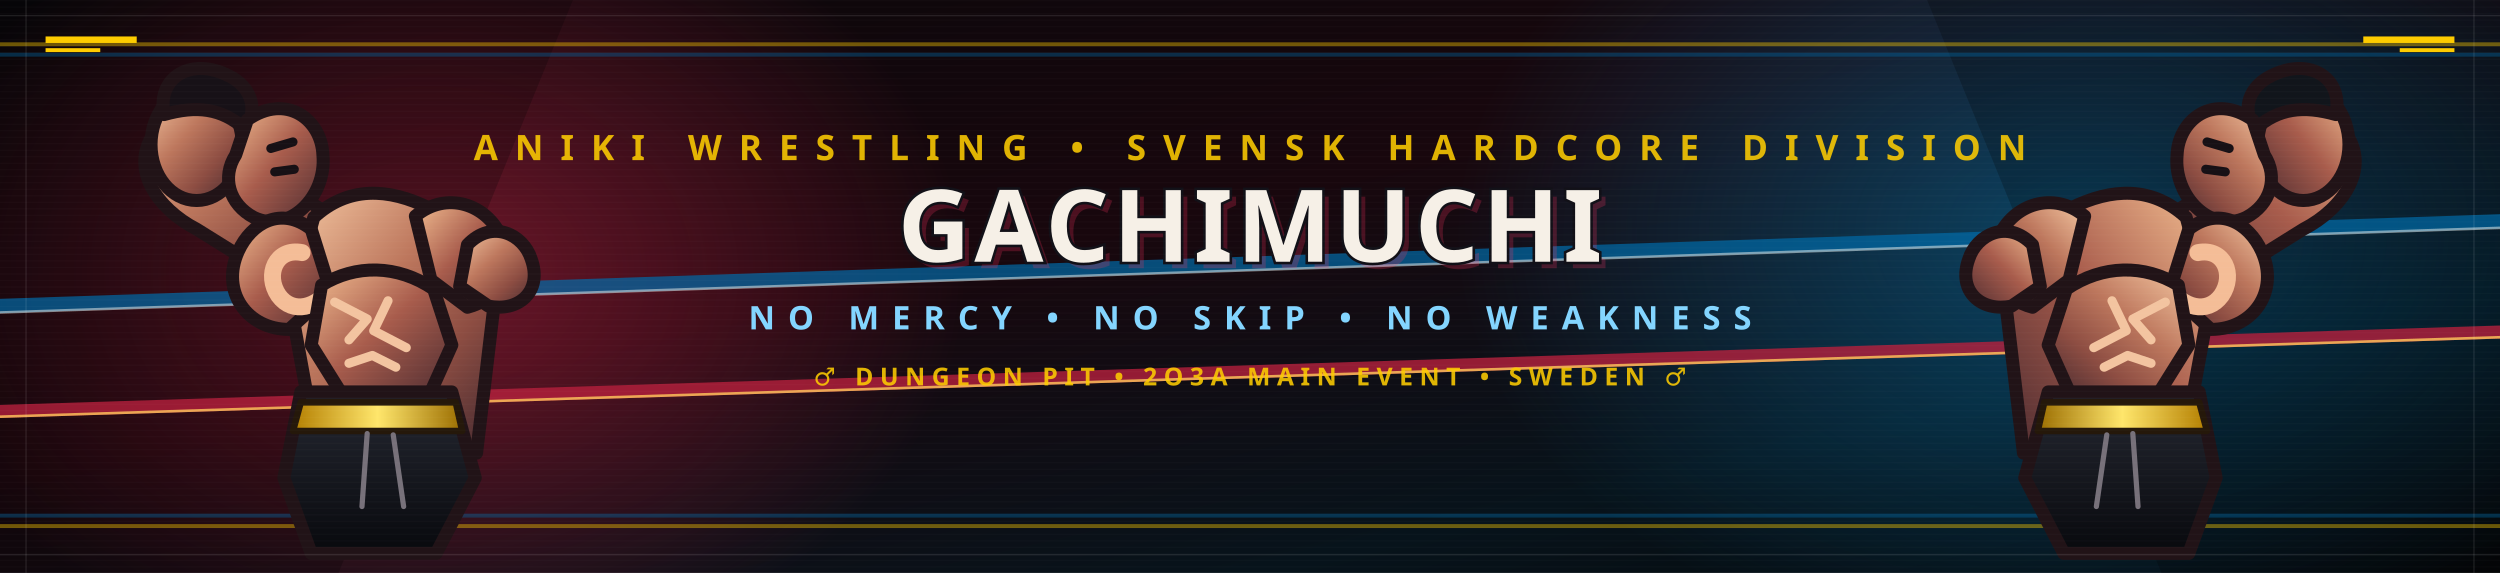
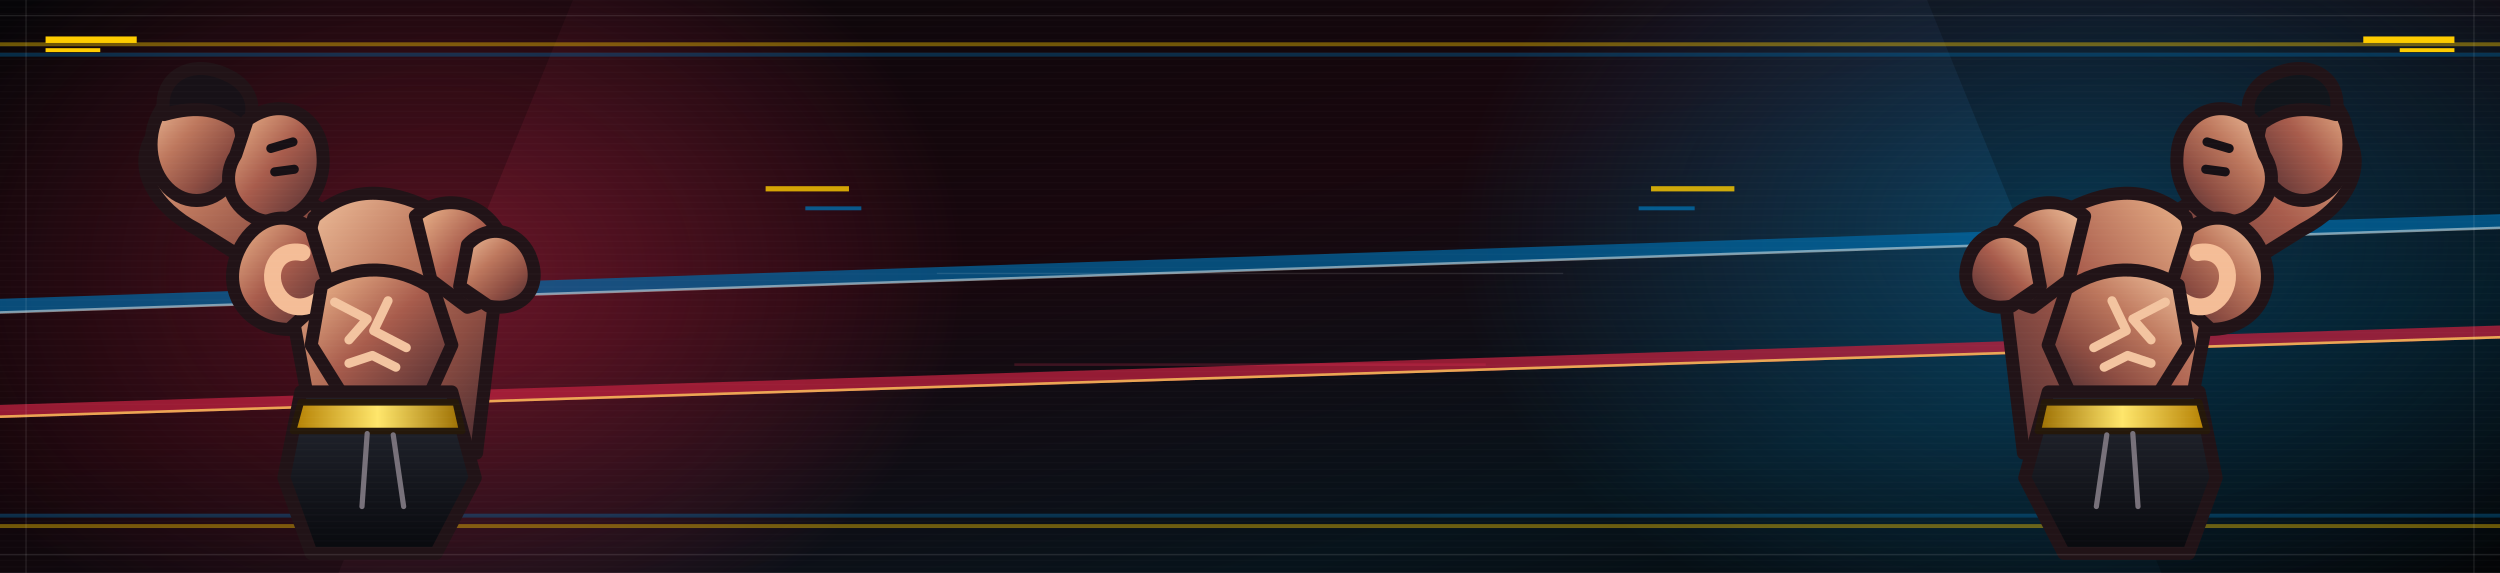
<svg xmlns="http://www.w3.org/2000/svg" viewBox="0 0 1920 440" width="1920" height="440">
  <defs>
    <linearGradient id="bg" x1="0" y1="0" x2="1" y2="1">
      <stop stop-color="#08070a" />
      <stop offset=".42" stop-color="#18070d" />
      <stop offset=".75" stop-color="#07131b" />
      <stop offset="1" stop-color="#050608" />
    </linearGradient>
    <linearGradient id="skin" x1="0" y1="0" x2=".9" y2="1">
      <stop stop-color="#f6c9a3" />
      <stop offset=".42" stop-color="#bd775d" />
      <stop offset=".72" stop-color="#8d4d42" />
      <stop offset="1" stop-color="#4e2e32" />
    </linearGradient>
    <linearGradient id="skin2" x1="0" y1="0" x2="1" y2="1">
      <stop stop-color="#f3be91" />
      <stop offset=".48" stop-color="#a85c4c" />
      <stop offset="1" stop-color="#4c2b30" />
    </linearGradient>
    <linearGradient id="trunks" x1="0" y1="0" x2="0" y2="1">
      <stop stop-color="#252832" />
      <stop offset="1" stop-color="#08090d" />
    </linearGradient>
    <linearGradient id="gold" x1="0" y1="0" x2="1" y2="0">
      <stop stop-color="#b37e00" />
      <stop offset=".5" stop-color="#ffe66b" />
      <stop offset="1" stop-color="#9a6c00" />
    </linearGradient>
    <radialGradient id="spot">
      <stop stop-color="#e92a51" stop-opacity=".42" />
      <stop offset="1" stop-color="#e92a51" stop-opacity="0" />
    </radialGradient>
    <radialGradient id="spot2">
      <stop stop-color="#087eb9" stop-opacity=".48" />
      <stop offset="1" stop-color="#087eb9" stop-opacity="0" />
    </radialGradient>
    <pattern id="scan" width="4" height="5" patternUnits="userSpaceOnUse">
      <path d="M0 0H4" stroke="#fff" stroke-opacity=".04" />
    </pattern>
    <filter id="glow">
      <feGaussianBlur stdDeviation="9" />
    </filter>
  </defs>
  <rect width="1920" height="440" fill="url(#bg)" />
  <ellipse cx="330" cy="210" rx="410" ry="310" fill="url(#spot)" />
  <ellipse cx="1600" cy="180" rx="480" ry="330" fill="url(#spot2)" />
  <path d="M0 0H440L260 440H0ZM1920 0H1480L1660 440H1920Z" fill="#000" opacity=".22" />
  <g opacity=".4" stroke="#fecc00" stroke-width="3">
    <path d="M0 34H1920" />
    <path d="M0 404H1920" />
  </g>
  <g opacity=".38" stroke="#006aa7" stroke-width="3">
    <path d="M0 42H1920" />
    <path d="M0 396H1920" />
  </g>
  <g fill="none" stroke-linecap="round">
    <path d="M0 235L1920 170" stroke="#006aa7" stroke-width="11" opacity=".7" />
    <path d="M0 240L1920 175" stroke="#f4f3ed" stroke-width="2" opacity=".5" />
    <path d="M0 316L1920 255" stroke="#b51f3c" stroke-width="10" opacity=".8" />
    <path d="M0 320L1920 259" stroke="#ffc85b" stroke-width="2" opacity=".8" />
  </g>
  <g stroke="#211317" stroke-width="10" stroke-linejoin="round" stroke-linecap="round">
    <path d="M264 170C225 151 198 126 178 101C160 78 132 82 118 103C100 129 120 160 151 176L220 219Z" fill="url(#skin)" />
    <ellipse cx="151" cy="111" rx="35" ry="43" fill="url(#skin)" />
    <path d="M126 88C120 59 148 42 179 60C194 69 198 86 188 99C170 83 151 81 126 88Z" fill="#171117" />
    <path d="M190 92C220 71 247 92 248 119C251 151 222 180 195 167C176 157 170 136 181 119Z" fill="url(#skin2)" />
    <path d="M208 114L225 109M211 132L226 130" stroke="#171015" stroke-width="7" />
    <path d="M241 167C267 143 298 144 330 160C360 175 377 202 379 238L366 348L244 348L223 233Z" fill="url(#skin)" />
    <path d="M239 176C216 158 193 171 183 193C169 224 190 253 222 253L254 224Z" fill="url(#skin2)" />
    <path d="M232 194C212 190 203 211 214 227C225 242 244 236 254 221" fill="none" stroke="#f4bd97" stroke-width="13" />
    <path d="M319 166C343 146 374 157 385 182C397 209 382 230 359 236L331 215Z" fill="url(#skin2)" />
    <path d="M359 188C378 168 402 180 408 199C417 224 398 240 375 235L353 220Z" fill="url(#skin)" />
    <path d="M247 219C273 203 305 203 333 222L347 265L329 305L264 305L239 265Z" fill="url(#skin2)" />
    <path d="M257 232L282 245L268 261M298 231L287 254L312 267M268 279L286 273L304 282" fill="none" stroke="#f3c4a0" stroke-width="7" />
    <path d="M231 301L347 301L365 367L335 425L239 425L218 367Z" fill="url(#trunks)" />
    <path d="M231 309L350 309L355 331L225 331Z" fill="url(#gold)" stroke="#25180a" stroke-width="5" />
    <path d="M282 333L278 389M302 334L310 389" stroke="#77717a" stroke-width="4" />
  </g>
  <g transform="translate(1920 0) scale(-1 1)" stroke="#211317" stroke-width="10" stroke-linejoin="round" stroke-linecap="round">
    <path d="M264 170C225 151 198 126 178 101C160 78 132 82 118 103C100 129 120 160 151 176L220 219Z" fill="url(#skin2)" />
    <ellipse cx="151" cy="111" rx="35" ry="43" fill="url(#skin2)" />
    <path d="M126 88C120 59 148 42 179 60C194 69 198 86 188 99C170 83 151 81 126 88Z" fill="#11151b" />
    <path d="M190 92C220 71 247 92 248 119C251 151 222 180 195 167C176 157 170 136 181 119Z" fill="url(#skin)" />
    <path d="M208 114L225 109M211 132L226 130" stroke="#171015" stroke-width="7" />
    <path d="M241 167C267 143 298 144 330 160C360 175 377 202 379 238L366 348L244 348L223 233Z" fill="url(#skin2)" />
    <path d="M239 176C216 158 193 171 183 193C169 224 190 253 222 253L254 224Z" fill="url(#skin)" />
    <path d="M232 194C212 190 203 211 214 227C225 242 244 236 254 221" fill="none" stroke="#f4bd97" stroke-width="13" />
    <path d="M319 166C343 146 374 157 385 182C397 209 382 230 359 236L331 215Z" fill="url(#skin)" />
    <path d="M359 188C378 168 402 180 408 199C417 224 398 240 375 235L353 220Z" fill="url(#skin2)" />
    <path d="M247 219C273 203 305 203 333 222L347 265L329 305L264 305L239 265Z" fill="url(#skin)" />
    <path d="M257 232L282 245L268 261M298 231L287 254L312 267M268 279L286 273L304 282" fill="none" stroke="#f3c4a0" stroke-width="7" />
    <path d="M231 301L347 301L365 367L335 425L239 425L218 367Z" fill="url(#trunks)" />
    <path d="M231 309L350 309L355 331L225 331Z" fill="url(#gold)" stroke="#25180a" stroke-width="5" />
    <path d="M282 333L278 389M302 334L310 389" stroke="#77717a" stroke-width="4" />
  </g>
-   <g font-family="Impact, Haettenschweiler, 'Arial Narrow Bold', sans-serif" font-weight="900" text-anchor="middle">
-     <text x="960" y="123" font-size="27" letter-spacing="13" fill="#fecc00" opacity=".87">ANIKI WRESTLING • SVENSK HARDCORE DIVISION</text>
-     <text x="960" y="206" font-size="77" letter-spacing="3" fill="#ff315f" opacity=".23" transform="translate(5 0)">GACHIMUCHI</text>
-     <text x="960" y="201" font-size="77" letter-spacing="3" fill="#f6f0e7" stroke="#111017" stroke-width="4" paint-order="stroke">GACHIMUCHI</text>
-     <text x="960" y="253" font-size="25" letter-spacing="10" fill="#83d5ff">NO MERCY • NO SKIP • NO WEAKNESS</text>
-     <text x="960" y="296" font-size="19" letter-spacing="5" fill="#fecc00" opacity=".87">♂ DUNGEON PIT  •  2O3A MAIN EVENT  •  SWEDEN ♂</text>
+   <g opacity=".8" fill="none" stroke-linecap="square">
+     <path d="M590 145L650 145M1270 145L1330 145" stroke="#fecc00" stroke-width="4" />
+     <path d="M620 160L660 160M1260 160L1300 160" stroke="#006aa7" stroke-width="3" />
+     <path d="M720 210H1200" stroke="#fff" stroke-opacity=".12" stroke-width="1" />
+     <path d="M780 280H1140" stroke="#ff315f" stroke-opacity=".22" stroke-width="2" />
  </g>
  <rect width="1920" height="440" fill="url(#scan)" opacity=".7" />
  <g stroke="#fff" stroke-opacity=".1" stroke-width="1">
    <path d="M0 12L1920 12M0 426L1920 426" />
    <path d="M20 0V440M1900 0V440" />
  </g>
  <g fill="#fecc00">
    <path d="M35 28h70v5H35zM35 37h42v3H35zM1815 28h70v5h-70zM1843 37h42v3h-42z" />
  </g>
</svg>
